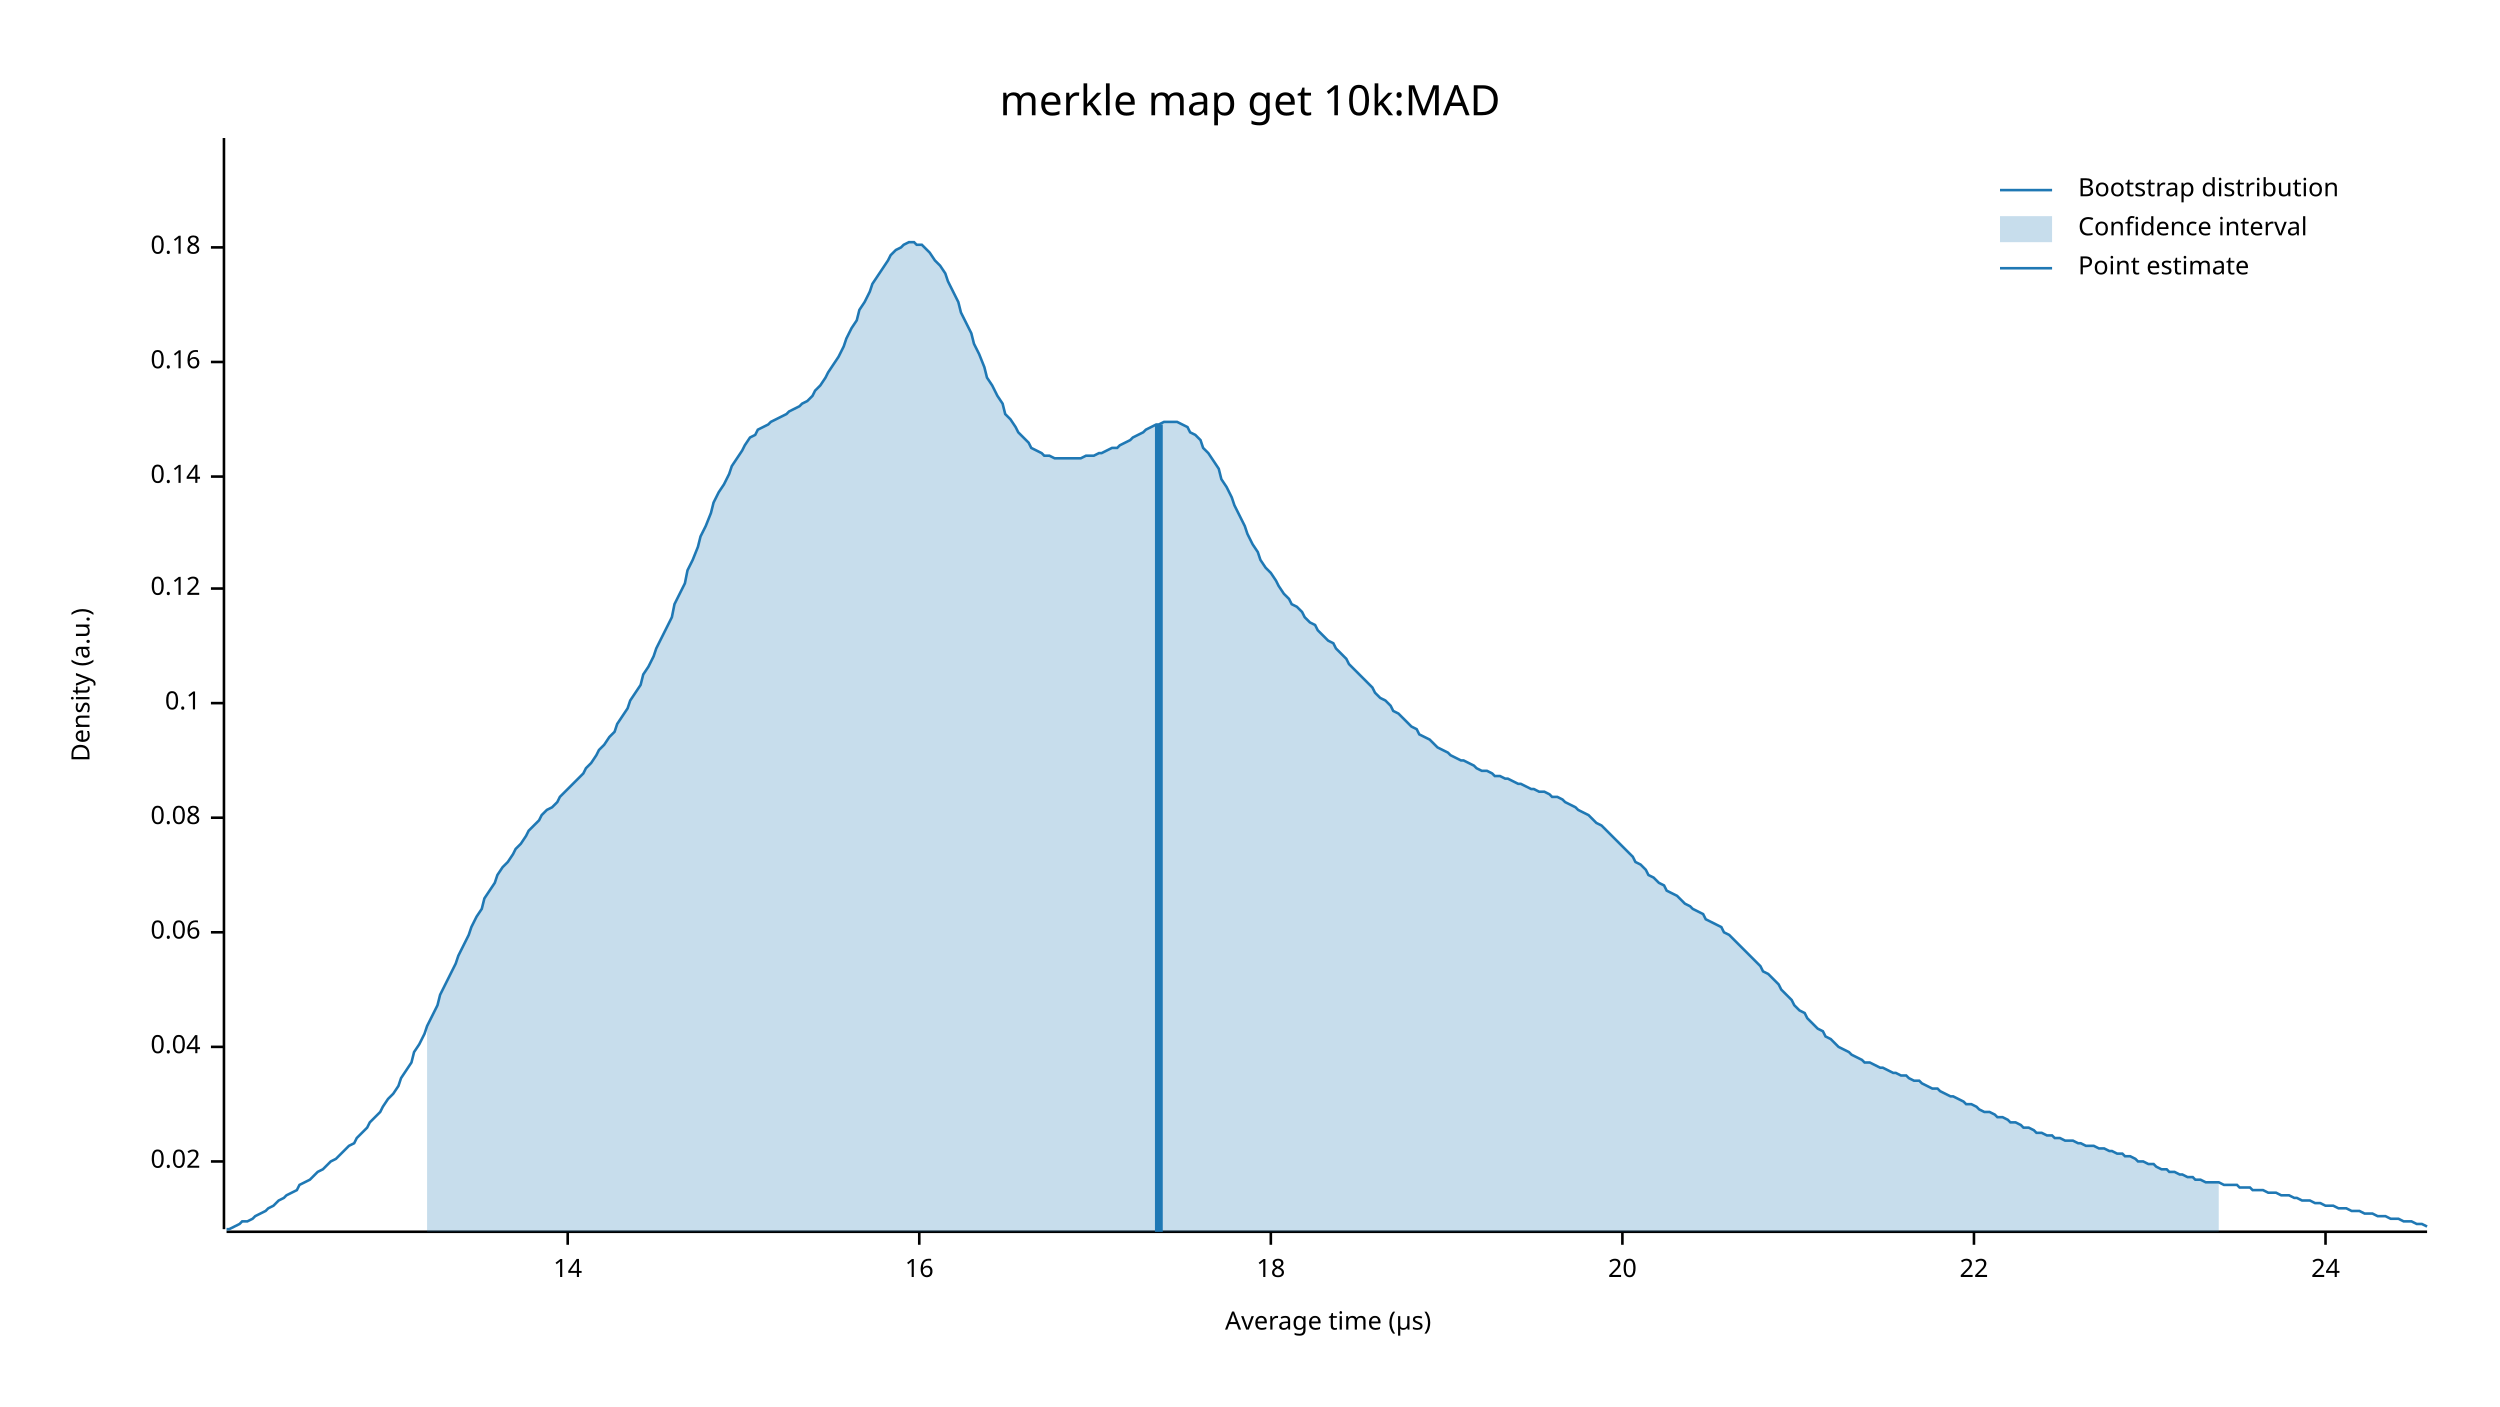
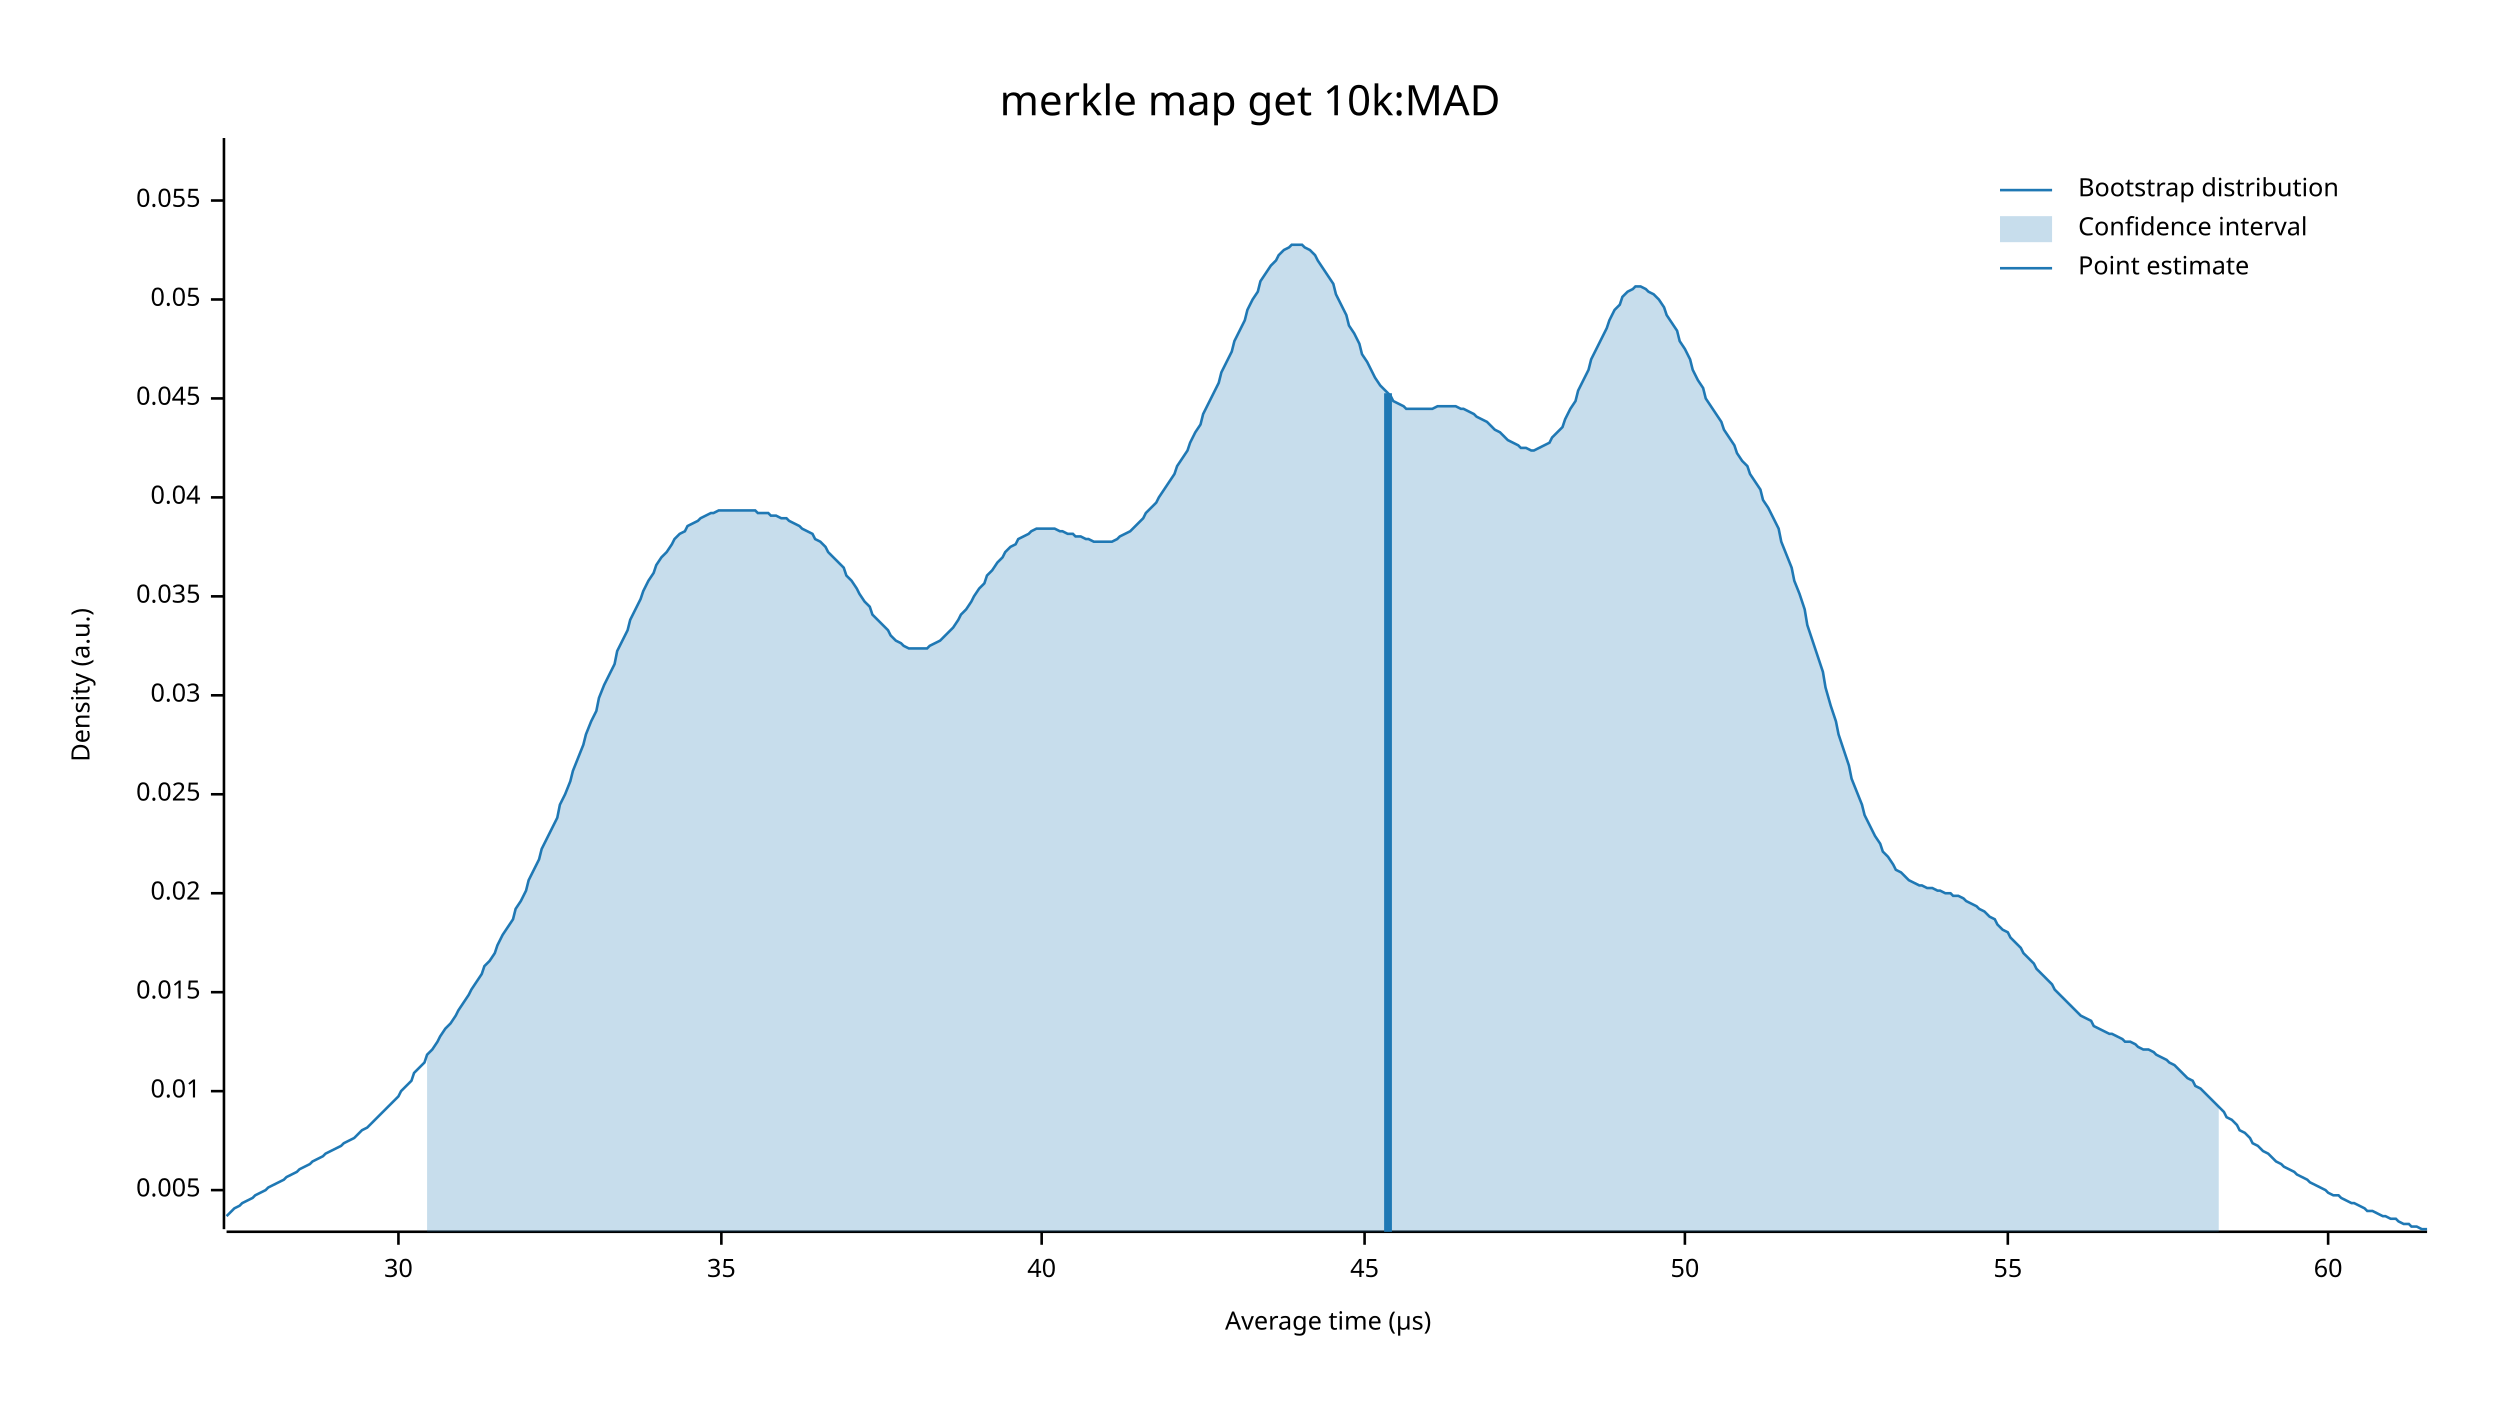
<svg xmlns="http://www.w3.org/2000/svg" width="960" height="540" viewBox="0 0 960 540">
  <text x="480" y="32" dy="0.76em" text-anchor="middle" font-family="sans-serif" font-size="16.129" opacity="1" fill="#000000">
merkle map get 10k:MAD
</text>
  <text x="27" y="263" dy="0.76em" text-anchor="middle" font-family="sans-serif" font-size="9.677" opacity="1" fill="#000000" transform="rotate(270, 27, 263)">
Density (a.u.)
</text>
  <text x="510" y="513" dy="-0.5ex" text-anchor="middle" font-family="sans-serif" font-size="9.677" opacity="1" fill="#000000">
Average time (µs)
</text>
  <polyline fill="none" opacity="1" stroke="#000000" stroke-width="1" points="86,53 86,472 " />
-   <text x="77" y="446" dy="0.5ex" text-anchor="end" font-family="sans-serif" font-size="9.677" opacity="1" fill="#000000">
+   <text x="77" y="457" dy="0.5ex" text-anchor="end" font-family="sans-serif" font-size="9.677" opacity="1" fill="#000000">
+ 0.005
+ </text>
+   <polyline fill="none" opacity="1" stroke="#000000" stroke-width="1" points="81,457 86,457 " />
+   <text x="77" y="419" dy="0.5ex" text-anchor="end" font-family="sans-serif" font-size="9.677" opacity="1" fill="#000000">
+ 0.01
+ </text>
+   <polyline fill="none" opacity="1" stroke="#000000" stroke-width="1" points="81,419 86,419 " />
+   <text x="77" y="381" dy="0.5ex" text-anchor="end" font-family="sans-serif" font-size="9.677" opacity="1" fill="#000000">
+ 0.015
+ </text>
+   <polyline fill="none" opacity="1" stroke="#000000" stroke-width="1" points="81,381 86,381 " />
+   <text x="77" y="343" dy="0.5ex" text-anchor="end" font-family="sans-serif" font-size="9.677" opacity="1" fill="#000000">
0.02
</text>
-   <polyline fill="none" opacity="1" stroke="#000000" stroke-width="1" points="81,446 86,446 " />
-   <text x="77" y="402" dy="0.5ex" text-anchor="end" font-family="sans-serif" font-size="9.677" opacity="1" fill="#000000">
+   <polyline fill="none" opacity="1" stroke="#000000" stroke-width="1" points="81,343 86,343 " />
+   <text x="77" y="305" dy="0.5ex" text-anchor="end" font-family="sans-serif" font-size="9.677" opacity="1" fill="#000000">
+ 0.025
+ </text>
+   <polyline fill="none" opacity="1" stroke="#000000" stroke-width="1" points="81,305 86,305 " />
+   <text x="77" y="267" dy="0.5ex" text-anchor="end" font-family="sans-serif" font-size="9.677" opacity="1" fill="#000000">
+ 0.03
+ </text>
+   <polyline fill="none" opacity="1" stroke="#000000" stroke-width="1" points="81,267 86,267 " />
+   <text x="77" y="229" dy="0.5ex" text-anchor="end" font-family="sans-serif" font-size="9.677" opacity="1" fill="#000000">
+ 0.035
+ </text>
+   <polyline fill="none" opacity="1" stroke="#000000" stroke-width="1" points="81,229 86,229 " />
+   <text x="77" y="191" dy="0.5ex" text-anchor="end" font-family="sans-serif" font-size="9.677" opacity="1" fill="#000000">
0.04
</text>
-   <polyline fill="none" opacity="1" stroke="#000000" stroke-width="1" points="81,402 86,402 " />
-   <text x="77" y="358" dy="0.5ex" text-anchor="end" font-family="sans-serif" font-size="9.677" opacity="1" fill="#000000">
- 0.06
+   <polyline fill="none" opacity="1" stroke="#000000" stroke-width="1" points="81,191 86,191 " />
+   <text x="77" y="153" dy="0.5ex" text-anchor="end" font-family="sans-serif" font-size="9.677" opacity="1" fill="#000000">
+ 0.045
</text>
-   <polyline fill="none" opacity="1" stroke="#000000" stroke-width="1" points="81,358 86,358 " />
-   <text x="77" y="314" dy="0.5ex" text-anchor="end" font-family="sans-serif" font-size="9.677" opacity="1" fill="#000000">
- 0.08
+   <polyline fill="none" opacity="1" stroke="#000000" stroke-width="1" points="81,153 86,153 " />
+   <text x="77" y="115" dy="0.5ex" text-anchor="end" font-family="sans-serif" font-size="9.677" opacity="1" fill="#000000">
+ 0.05
</text>
-   <polyline fill="none" opacity="1" stroke="#000000" stroke-width="1" points="81,314 86,314 " />
-   <text x="77" y="270" dy="0.5ex" text-anchor="end" font-family="sans-serif" font-size="9.677" opacity="1" fill="#000000">
- 0.1
+   <polyline fill="none" opacity="1" stroke="#000000" stroke-width="1" points="81,115 86,115 " />
+   <text x="77" y="77" dy="0.5ex" text-anchor="end" font-family="sans-serif" font-size="9.677" opacity="1" fill="#000000">
+ 0.055
</text>
-   <polyline fill="none" opacity="1" stroke="#000000" stroke-width="1" points="81,270 86,270 " />
-   <text x="77" y="226" dy="0.5ex" text-anchor="end" font-family="sans-serif" font-size="9.677" opacity="1" fill="#000000">
- 0.12
+   <polyline fill="none" opacity="1" stroke="#000000" stroke-width="1" points="81,77 86,77 " />
+   <polyline fill="none" opacity="1" stroke="#000000" stroke-width="1" points="87,473 932,473 " />
+   <text x="153" y="483" dy="0.76em" text-anchor="middle" font-family="sans-serif" font-size="9.677" opacity="1" fill="#000000">
+ 30
</text>
-   <polyline fill="none" opacity="1" stroke="#000000" stroke-width="1" points="81,226 86,226 " />
-   <text x="77" y="183" dy="0.5ex" text-anchor="end" font-family="sans-serif" font-size="9.677" opacity="1" fill="#000000">
- 0.14
+   <polyline fill="none" opacity="1" stroke="#000000" stroke-width="1" points="153,473 153,478 " />
+   <text x="277" y="483" dy="0.76em" text-anchor="middle" font-family="sans-serif" font-size="9.677" opacity="1" fill="#000000">
+ 35
</text>
-   <polyline fill="none" opacity="1" stroke="#000000" stroke-width="1" points="81,183 86,183 " />
-   <text x="77" y="139" dy="0.5ex" text-anchor="end" font-family="sans-serif" font-size="9.677" opacity="1" fill="#000000">
- 0.16
+   <polyline fill="none" opacity="1" stroke="#000000" stroke-width="1" points="277,473 277,478 " />
+   <text x="400" y="483" dy="0.76em" text-anchor="middle" font-family="sans-serif" font-size="9.677" opacity="1" fill="#000000">
+ 40
</text>
-   <polyline fill="none" opacity="1" stroke="#000000" stroke-width="1" points="81,139 86,139 " />
-   <text x="77" y="95" dy="0.5ex" text-anchor="end" font-family="sans-serif" font-size="9.677" opacity="1" fill="#000000">
- 0.18
+   <polyline fill="none" opacity="1" stroke="#000000" stroke-width="1" points="400,473 400,478 " />
+   <text x="524" y="483" dy="0.76em" text-anchor="middle" font-family="sans-serif" font-size="9.677" opacity="1" fill="#000000">
+ 45
</text>
-   <polyline fill="none" opacity="1" stroke="#000000" stroke-width="1" points="81,95 86,95 " />
-   <polyline fill="none" opacity="1" stroke="#000000" stroke-width="1" points="87,473 932,473 " />
-   <text x="218" y="483" dy="0.76em" text-anchor="middle" font-family="sans-serif" font-size="9.677" opacity="1" fill="#000000">
- 14
+   <polyline fill="none" opacity="1" stroke="#000000" stroke-width="1" points="524,473 524,478 " />
+   <text x="647" y="483" dy="0.76em" text-anchor="middle" font-family="sans-serif" font-size="9.677" opacity="1" fill="#000000">
+ 50
</text>
-   <polyline fill="none" opacity="1" stroke="#000000" stroke-width="1" points="218,473 218,478 " />
-   <text x="353" y="483" dy="0.76em" text-anchor="middle" font-family="sans-serif" font-size="9.677" opacity="1" fill="#000000">
- 16
+   <polyline fill="none" opacity="1" stroke="#000000" stroke-width="1" points="647,473 647,478 " />
+   <text x="771" y="483" dy="0.76em" text-anchor="middle" font-family="sans-serif" font-size="9.677" opacity="1" fill="#000000">
+ 55
</text>
-   <polyline fill="none" opacity="1" stroke="#000000" stroke-width="1" points="353,473 353,478 " />
-   <text x="488" y="483" dy="0.76em" text-anchor="middle" font-family="sans-serif" font-size="9.677" opacity="1" fill="#000000">
- 18
+   <polyline fill="none" opacity="1" stroke="#000000" stroke-width="1" points="771,473 771,478 " />
+   <text x="894" y="483" dy="0.76em" text-anchor="middle" font-family="sans-serif" font-size="9.677" opacity="1" fill="#000000">
+ 60
</text>
-   <polyline fill="none" opacity="1" stroke="#000000" stroke-width="1" points="488,473 488,478 " />
-   <text x="623" y="483" dy="0.76em" text-anchor="middle" font-family="sans-serif" font-size="9.677" opacity="1" fill="#000000">
- 20
- </text>
-   <polyline fill="none" opacity="1" stroke="#000000" stroke-width="1" points="623,473 623,478 " />
-   <text x="758" y="483" dy="0.76em" text-anchor="middle" font-family="sans-serif" font-size="9.677" opacity="1" fill="#000000">
- 22
- </text>
-   <polyline fill="none" opacity="1" stroke="#000000" stroke-width="1" points="758,473 758,478 " />
-   <text x="893" y="483" dy="0.76em" text-anchor="middle" font-family="sans-serif" font-size="9.677" opacity="1" fill="#000000">
- 24
- </text>
-   <polyline fill="none" opacity="1" stroke="#000000" stroke-width="1" points="893,473 893,478 " />
-   <polyline fill="none" opacity="1" stroke="#1F78B4" stroke-width="1" points="87,472 88,472 90,471 92,470 93,469 95,469 97,468 98,467 100,466 102,465 103,464 105,463 107,461 109,460 110,459 112,458 114,457 115,455 117,454 119,453 120,452 122,450 124,449 125,448 127,446 129,445 131,443 132,442 134,440 136,439 137,437 139,435 141,433 142,431 144,429 146,427 147,425 149,422 151,420 153,417 154,414 156,411 158,408 159,404 161,401 163,397 164,394 166,390 168,386 169,382 171,378 173,374 175,370 176,367 178,363 180,359 181,356 183,352 185,349 186,345 188,342 190,339 191,336 193,333 195,331 197,328 198,326 200,324 202,321 203,319 205,317 207,315 208,313 210,311 212,310 214,308 215,306 217,304 219,302 220,301 222,299 224,297 225,295 227,293 229,290 230,288 232,286 234,283 236,281 237,278 239,275 241,272 242,269 244,266 246,263 247,259 249,256 251,252 252,249 254,245 256,241 258,237 259,232 261,228 263,224 264,219 266,215 268,210 269,206 271,202 273,197 274,193 276,189 278,186 280,182 281,179 283,176 285,173 286,171 288,168 290,167 291,165 293,164 295,163 296,162 298,161 300,160 302,159 303,158 305,157 307,156 308,155 310,154 312,152 313,150 315,148 317,145 318,143 320,140 322,137 324,133 325,130 327,126 329,123 330,119 332,116 334,112 335,109 337,106 339,103 341,100 342,98 344,96 346,95 347,94 349,93 351,93 352,94 354,94 356,96 357,97 359,100 361,102 363,105 364,108 366,112 368,116 369,120 371,124 373,128 374,132 376,136 378,141 379,145 381,148 383,152 385,155 386,159 388,161 390,164 391,166 393,168 395,170 396,172 398,173 400,174 401,175 403,175 405,176 407,176 408,176 410,176 412,176 413,176 415,176 417,175 418,175 420,175 422,174 423,174 425,173 427,172 429,172 430,171 432,170 434,169 435,168 437,167 439,166 440,165 442,164 444,163 445,163 447,162 449,162 451,162 452,162 454,163 456,164 457,166 459,167 461,169 462,172 464,174 466,177 468,180 469,184 471,187 473,191 474,194 476,198 478,202 479,205 481,209 483,212 484,215 486,218 488,220 490,223 491,225 493,228 495,230 496,232 498,233 500,235 501,237 503,239 505,240 506,242 508,244 510,246 512,247 513,249 515,251 517,253 518,255 520,257 522,259 523,260 525,262 527,264 528,266 530,268 532,269 534,271 535,273 537,274 539,276 540,277 542,279 544,280 545,282 547,283 549,284 550,285 552,287 554,288 556,289 557,290 559,291 561,292 562,292 564,293 566,294 567,295 569,296 571,296 573,297 574,298 576,298 578,299 579,299 581,300 583,301 584,301 586,302 588,303 589,303 591,304 593,304 595,305 596,306 598,306 600,307 601,308 603,309 605,310 606,311 608,312 610,313 611,314 613,316 615,317 617,319 618,320 620,322 622,324 623,325 625,327 627,329 628,331 630,332 632,334 633,336 635,337 637,339 639,340 640,342 642,343 644,344 645,345 647,347 649,348 650,349 652,350 654,351 655,353 657,354 659,355 661,356 662,358 664,359 666,361 667,362 669,364 671,366 672,367 674,369 676,371 677,373 679,374 681,376 683,378 684,380 686,382 688,384 689,386 691,388 693,389 694,391 696,393 698,395 700,396 701,398 703,399 705,401 706,402 708,403 710,404 711,405 713,406 715,407 716,408 718,408 720,409 722,410 723,410 725,411 727,412 728,412 730,413 732,413 733,414 735,415 737,415 738,416 740,417 742,418 744,418 745,419 747,420 749,421 750,421 752,422 754,423 755,424 757,424 759,425 760,426 762,427 764,427 766,428 767,429 769,429 771,430 772,431 774,431 776,432 777,433 779,433 781,434 782,435 784,435 786,436 788,436 789,437 791,437 793,438 794,438 796,438 798,439 799,439 801,440 803,440 804,440 806,441 808,441 810,442 811,442 813,443 815,443 816,444 818,444 820,445 821,446 823,446 825,447 827,447 828,448 830,449 832,449 833,450 835,450 837,451 838,451 840,452 842,452 843,453 845,453 847,454 849,454 850,454 852,454 854,455 855,455 857,455 859,455 860,456 862,456 864,456 865,457 867,457 869,457 871,458 872,458 874,458 876,459 877,459 879,459 881,460 882,460 884,461 886,461 887,461 889,462 891,462 893,463 894,463 896,463 898,464 899,464 901,464 903,465 904,465 906,465 908,466 909,466 911,466 913,467 915,467 916,467 918,468 920,468 921,468 923,469 925,469 926,469 928,470 930,470 932,471 " />
-   <polygon opacity="0.25" fill="#1F78B4" points="164,394 166,390 168,386 169,382 171,378 173,374 175,370 176,367 178,363 180,359 181,356 183,352 185,349 186,345 188,342 190,339 191,336 193,333 195,331 197,328 198,326 200,324 202,321 203,319 205,317 207,315 208,313 210,311 212,310 214,308 215,306 217,304 219,302 220,301 222,299 224,297 225,295 227,293 229,290 230,288 232,286 234,283 236,281 237,278 239,275 241,272 242,269 244,266 246,263 247,259 249,256 251,252 252,249 254,245 256,241 258,237 259,232 261,228 263,224 264,219 266,215 268,210 269,206 271,202 273,197 274,193 276,189 278,186 280,182 281,179 283,176 285,173 286,171 288,168 290,167 291,165 293,164 295,163 296,162 298,161 300,160 302,159 303,158 305,157 307,156 308,155 310,154 312,152 313,150 315,148 317,145 318,143 320,140 322,137 324,133 325,130 327,126 329,123 330,119 332,116 334,112 335,109 337,106 339,103 341,100 342,98 344,96 346,95 347,94 349,93 351,93 352,94 354,94 356,96 357,97 359,100 361,102 363,105 364,108 366,112 368,116 369,120 371,124 373,128 374,132 376,136 378,141 379,145 381,148 383,152 385,155 386,159 388,161 390,164 391,166 393,168 395,170 396,172 398,173 400,174 401,175 403,175 405,176 407,176 408,176 410,176 412,176 413,176 415,176 417,175 418,175 420,175 422,174 423,174 425,173 427,172 429,172 430,171 432,170 434,169 435,168 437,167 439,166 440,165 442,164 444,163 445,163 447,162 449,162 451,162 452,162 454,163 456,164 457,166 459,167 461,169 462,172 464,174 466,177 468,180 469,184 471,187 473,191 474,194 476,198 478,202 479,205 481,209 483,212 484,215 486,218 488,220 490,223 491,225 493,228 495,230 496,232 498,233 500,235 501,237 503,239 505,240 506,242 508,244 510,246 512,247 513,249 515,251 517,253 518,255 520,257 522,259 523,260 525,262 527,264 528,266 530,268 532,269 534,271 535,273 537,274 539,276 540,277 542,279 544,280 545,282 547,283 549,284 550,285 552,287 554,288 556,289 557,290 559,291 561,292 562,292 564,293 566,294 567,295 569,296 571,296 573,297 574,298 576,298 578,299 579,299 581,300 583,301 584,301 586,302 588,303 589,303 591,304 593,304 595,305 596,306 598,306 600,307 601,308 603,309 605,310 606,311 608,312 610,313 611,314 613,316 615,317 617,319 618,320 620,322 622,324 623,325 625,327 627,329 628,331 630,332 632,334 633,336 635,337 637,339 639,340 640,342 642,343 644,344 645,345 647,347 649,348 650,349 652,350 654,351 655,353 657,354 659,355 661,356 662,358 664,359 666,361 667,362 669,364 671,366 672,367 674,369 676,371 677,373 679,374 681,376 683,378 684,380 686,382 688,384 689,386 691,388 693,389 694,391 696,393 698,395 700,396 701,398 703,399 705,401 706,402 708,403 710,404 711,405 713,406 715,407 716,408 718,408 720,409 722,410 723,410 725,411 727,412 728,412 730,413 732,413 733,414 735,415 737,415 738,416 740,417 742,418 744,418 745,419 747,420 749,421 750,421 752,422 754,423 755,424 757,424 759,425 760,426 762,427 764,427 766,428 767,429 769,429 771,430 772,431 774,431 776,432 777,433 779,433 781,434 782,435 784,435 786,436 788,436 789,437 791,437 793,438 794,438 796,438 798,439 799,439 801,440 803,440 804,440 806,441 808,441 810,442 811,442 813,443 815,443 816,444 818,444 820,445 821,446 823,446 825,447 827,447 828,448 830,449 832,449 833,450 835,450 837,451 838,451 840,452 842,452 843,453 845,453 847,454 849,454 850,454 852,454 852,473 164,473 " />
-   <polyline fill="none" opacity="1" stroke="#1F78B4" stroke-width="3" points="445,473 445,163 " />
+   <polyline fill="none" opacity="1" stroke="#000000" stroke-width="1" points="894,473 894,478 " />
+   <polyline fill="none" opacity="1" stroke="#1F78B4" stroke-width="1" points="87,467 88,466 90,464 92,463 93,462 95,461 97,460 98,459 100,458 102,457 103,456 105,455 107,454 109,453 110,452 112,451 114,450 115,449 117,448 119,447 120,446 122,445 124,444 125,443 127,442 129,441 131,440 132,439 134,438 136,437 137,436 139,434 141,433 142,432 144,430 146,428 147,427 149,425 151,423 153,421 154,419 156,417 158,415 159,412 161,410 163,408 164,405 166,403 168,400 169,398 171,395 173,393 175,390 176,388 178,385 180,382 181,380 183,377 185,374 186,371 188,369 190,366 191,363 193,359 195,356 197,353 198,349 200,346 202,342 203,338 205,334 207,330 208,326 210,322 212,318 214,314 215,309 217,305 219,300 220,296 222,291 224,286 225,282 227,277 229,273 230,268 232,263 234,259 236,255 237,250 239,246 241,242 242,238 244,234 246,230 247,227 249,223 251,220 252,217 254,214 256,212 258,209 259,207 261,205 263,204 264,202 266,201 268,200 269,199 271,198 273,197 274,197 276,196 278,196 280,196 281,196 283,196 285,196 286,196 288,196 290,196 291,197 293,197 295,197 296,198 298,198 300,199 302,199 303,200 305,201 307,202 308,203 310,204 312,205 313,207 315,208 317,210 318,212 320,214 322,216 324,218 325,221 327,223 329,226 330,228 332,231 334,233 335,236 337,238 339,240 341,242 342,244 344,246 346,247 347,248 349,249 351,249 352,249 354,249 356,249 357,248 359,247 361,246 363,244 364,243 366,241 368,238 369,236 371,234 373,231 374,229 376,226 378,224 379,221 381,219 383,216 385,214 386,212 388,210 390,209 391,207 393,206 395,205 396,204 398,203 400,203 401,203 403,203 405,203 407,204 408,204 410,205 412,205 413,206 415,206 417,207 418,207 420,208 422,208 423,208 425,208 427,208 429,207 430,206 432,205 434,204 435,203 437,201 439,199 440,197 442,195 444,193 445,191 447,188 449,185 451,182 452,179 454,176 456,173 457,170 459,166 461,163 462,159 464,155 466,151 468,147 469,143 471,139 473,135 474,131 476,127 478,123 479,119 481,115 483,112 484,108 486,105 488,102 490,100 491,98 493,96 495,95 496,94 498,94 500,94 501,95 503,96 505,98 506,100 508,103 510,106 512,109 513,113 515,117 517,121 518,125 520,128 522,132 523,136 525,139 527,143 528,145 530,148 532,150 534,152 535,154 537,155 539,156 540,157 542,157 544,157 545,157 547,157 549,157 550,157 552,156 554,156 556,156 557,156 559,156 561,157 562,157 564,158 566,159 567,160 569,161 571,162 573,164 574,165 576,166 578,168 579,169 581,170 583,171 584,172 586,172 588,173 589,173 591,172 593,171 595,170 596,168 598,166 600,164 601,161 603,157 605,154 606,150 608,146 610,142 611,138 613,134 615,130 617,126 618,123 620,119 622,117 623,114 625,112 627,111 628,110 630,110 632,111 633,112 635,113 637,115 639,118 640,121 642,124 644,127 645,131 647,134 649,138 650,142 652,146 654,149 655,153 657,156 659,159 661,162 662,165 664,168 666,171 667,174 669,177 671,179 672,182 674,185 676,188 677,192 679,195 681,199 683,203 684,208 686,213 688,218 689,223 691,228 693,234 694,240 696,246 698,252 700,258 701,264 703,271 705,277 706,282 708,288 710,294 711,299 713,304 715,309 716,313 718,317 720,321 722,324 723,327 725,329 727,332 728,334 730,335 732,337 733,338 735,339 737,340 738,340 740,341 742,341 744,342 745,342 747,343 749,343 750,344 752,344 754,345 755,346 757,347 759,348 760,349 762,350 764,352 766,353 767,355 769,357 771,358 772,360 774,362 776,364 777,366 779,368 781,370 782,372 784,374 786,376 788,378 789,380 791,382 793,384 794,385 796,387 798,389 799,390 801,391 803,392 804,394 806,395 808,396 810,397 811,397 813,398 815,399 816,400 818,400 820,401 821,402 823,403 825,403 827,404 828,405 830,406 832,407 833,408 835,409 837,411 838,412 840,414 842,415 843,417 845,418 847,420 849,422 850,423 852,425 854,427 855,429 857,430 859,432 860,434 862,435 864,437 865,439 867,440 869,442 871,443 872,444 874,446 876,447 877,448 879,449 881,450 882,451 884,452 886,453 887,454 889,455 891,456 893,457 894,458 896,459 898,459 899,460 901,461 903,462 904,462 906,463 908,464 909,465 911,465 913,466 915,467 916,467 918,468 920,468 921,469 923,470 925,470 926,471 928,471 930,472 932,472 " />
+   <polygon opacity="0.25" fill="#1F78B4" points="164,405 166,403 168,400 169,398 171,395 173,393 175,390 176,388 178,385 180,382 181,380 183,377 185,374 186,371 188,369 190,366 191,363 193,359 195,356 197,353 198,349 200,346 202,342 203,338 205,334 207,330 208,326 210,322 212,318 214,314 215,309 217,305 219,300 220,296 222,291 224,286 225,282 227,277 229,273 230,268 232,263 234,259 236,255 237,250 239,246 241,242 242,238 244,234 246,230 247,227 249,223 251,220 252,217 254,214 256,212 258,209 259,207 261,205 263,204 264,202 266,201 268,200 269,199 271,198 273,197 274,197 276,196 278,196 280,196 281,196 283,196 285,196 286,196 288,196 290,196 291,197 293,197 295,197 296,198 298,198 300,199 302,199 303,200 305,201 307,202 308,203 310,204 312,205 313,207 315,208 317,210 318,212 320,214 322,216 324,218 325,221 327,223 329,226 330,228 332,231 334,233 335,236 337,238 339,240 341,242 342,244 344,246 346,247 347,248 349,249 351,249 352,249 354,249 356,249 357,248 359,247 361,246 363,244 364,243 366,241 368,238 369,236 371,234 373,231 374,229 376,226 378,224 379,221 381,219 383,216 385,214 386,212 388,210 390,209 391,207 393,206 395,205 396,204 398,203 400,203 401,203 403,203 405,203 407,204 408,204 410,205 412,205 413,206 415,206 417,207 418,207 420,208 422,208 423,208 425,208 427,208 429,207 430,206 432,205 434,204 435,203 437,201 439,199 440,197 442,195 444,193 445,191 447,188 449,185 451,182 452,179 454,176 456,173 457,170 459,166 461,163 462,159 464,155 466,151 468,147 469,143 471,139 473,135 474,131 476,127 478,123 479,119 481,115 483,112 484,108 486,105 488,102 490,100 491,98 493,96 495,95 496,94 498,94 500,94 501,95 503,96 505,98 506,100 508,103 510,106 512,109 513,113 515,117 517,121 518,125 520,128 522,132 523,136 525,139 527,143 528,145 530,148 532,150 534,152 535,154 537,155 539,156 540,157 542,157 544,157 545,157 547,157 549,157 550,157 552,156 554,156 556,156 557,156 559,156 561,157 562,157 564,158 566,159 567,160 569,161 571,162 573,164 574,165 576,166 578,168 579,169 581,170 583,171 584,172 586,172 588,173 589,173 591,172 593,171 595,170 596,168 598,166 600,164 601,161 603,157 605,154 606,150 608,146 610,142 611,138 613,134 615,130 617,126 618,123 620,119 622,117 623,114 625,112 627,111 628,110 630,110 632,111 633,112 635,113 637,115 639,118 640,121 642,124 644,127 645,131 647,134 649,138 650,142 652,146 654,149 655,153 657,156 659,159 661,162 662,165 664,168 666,171 667,174 669,177 671,179 672,182 674,185 676,188 677,192 679,195 681,199 683,203 684,208 686,213 688,218 689,223 691,228 693,234 694,240 696,246 698,252 700,258 701,264 703,271 705,277 706,282 708,288 710,294 711,299 713,304 715,309 716,313 718,317 720,321 722,324 723,327 725,329 727,332 728,334 730,335 732,337 733,338 735,339 737,340 738,340 740,341 742,341 744,342 745,342 747,343 749,343 750,344 752,344 754,345 755,346 757,347 759,348 760,349 762,350 764,352 766,353 767,355 769,357 771,358 772,360 774,362 776,364 777,366 779,368 781,370 782,372 784,374 786,376 788,378 789,380 791,382 793,384 794,385 796,387 798,389 799,390 801,391 803,392 804,394 806,395 808,396 810,397 811,397 813,398 815,399 816,400 818,400 820,401 821,402 823,403 825,403 827,404 828,405 830,406 832,407 833,408 835,409 837,411 838,412 840,414 842,415 843,417 845,418 847,420 849,422 850,423 852,425 852,473 164,473 " />
+   <polyline fill="none" opacity="1" stroke="#1F78B4" stroke-width="3" points="533,473 533,151 " />
  <text x="798" y="68" dy="0.76em" text-anchor="start" font-family="sans-serif" font-size="9.677" opacity="1" fill="#000000">
Bootstrap distribution
</text>
  <text x="798" y="83" dy="0.76em" text-anchor="start" font-family="sans-serif" font-size="9.677" opacity="1" fill="#000000">
Confidence interval
</text>
  <text x="798" y="98" dy="0.76em" text-anchor="start" font-family="sans-serif" font-size="9.677" opacity="1" fill="#000000">
Point estimate
</text>
  <polyline fill="none" opacity="1" stroke="#1F78B4" stroke-width="1" points="768,73 788,73 " />
  <rect x="768" y="83" width="20" height="10" opacity="0.25" fill="#1F78B4" stroke="none" />
  <polyline fill="none" opacity="1" stroke="#1F78B4" stroke-width="1" points="768,103 788,103 " />
</svg>
